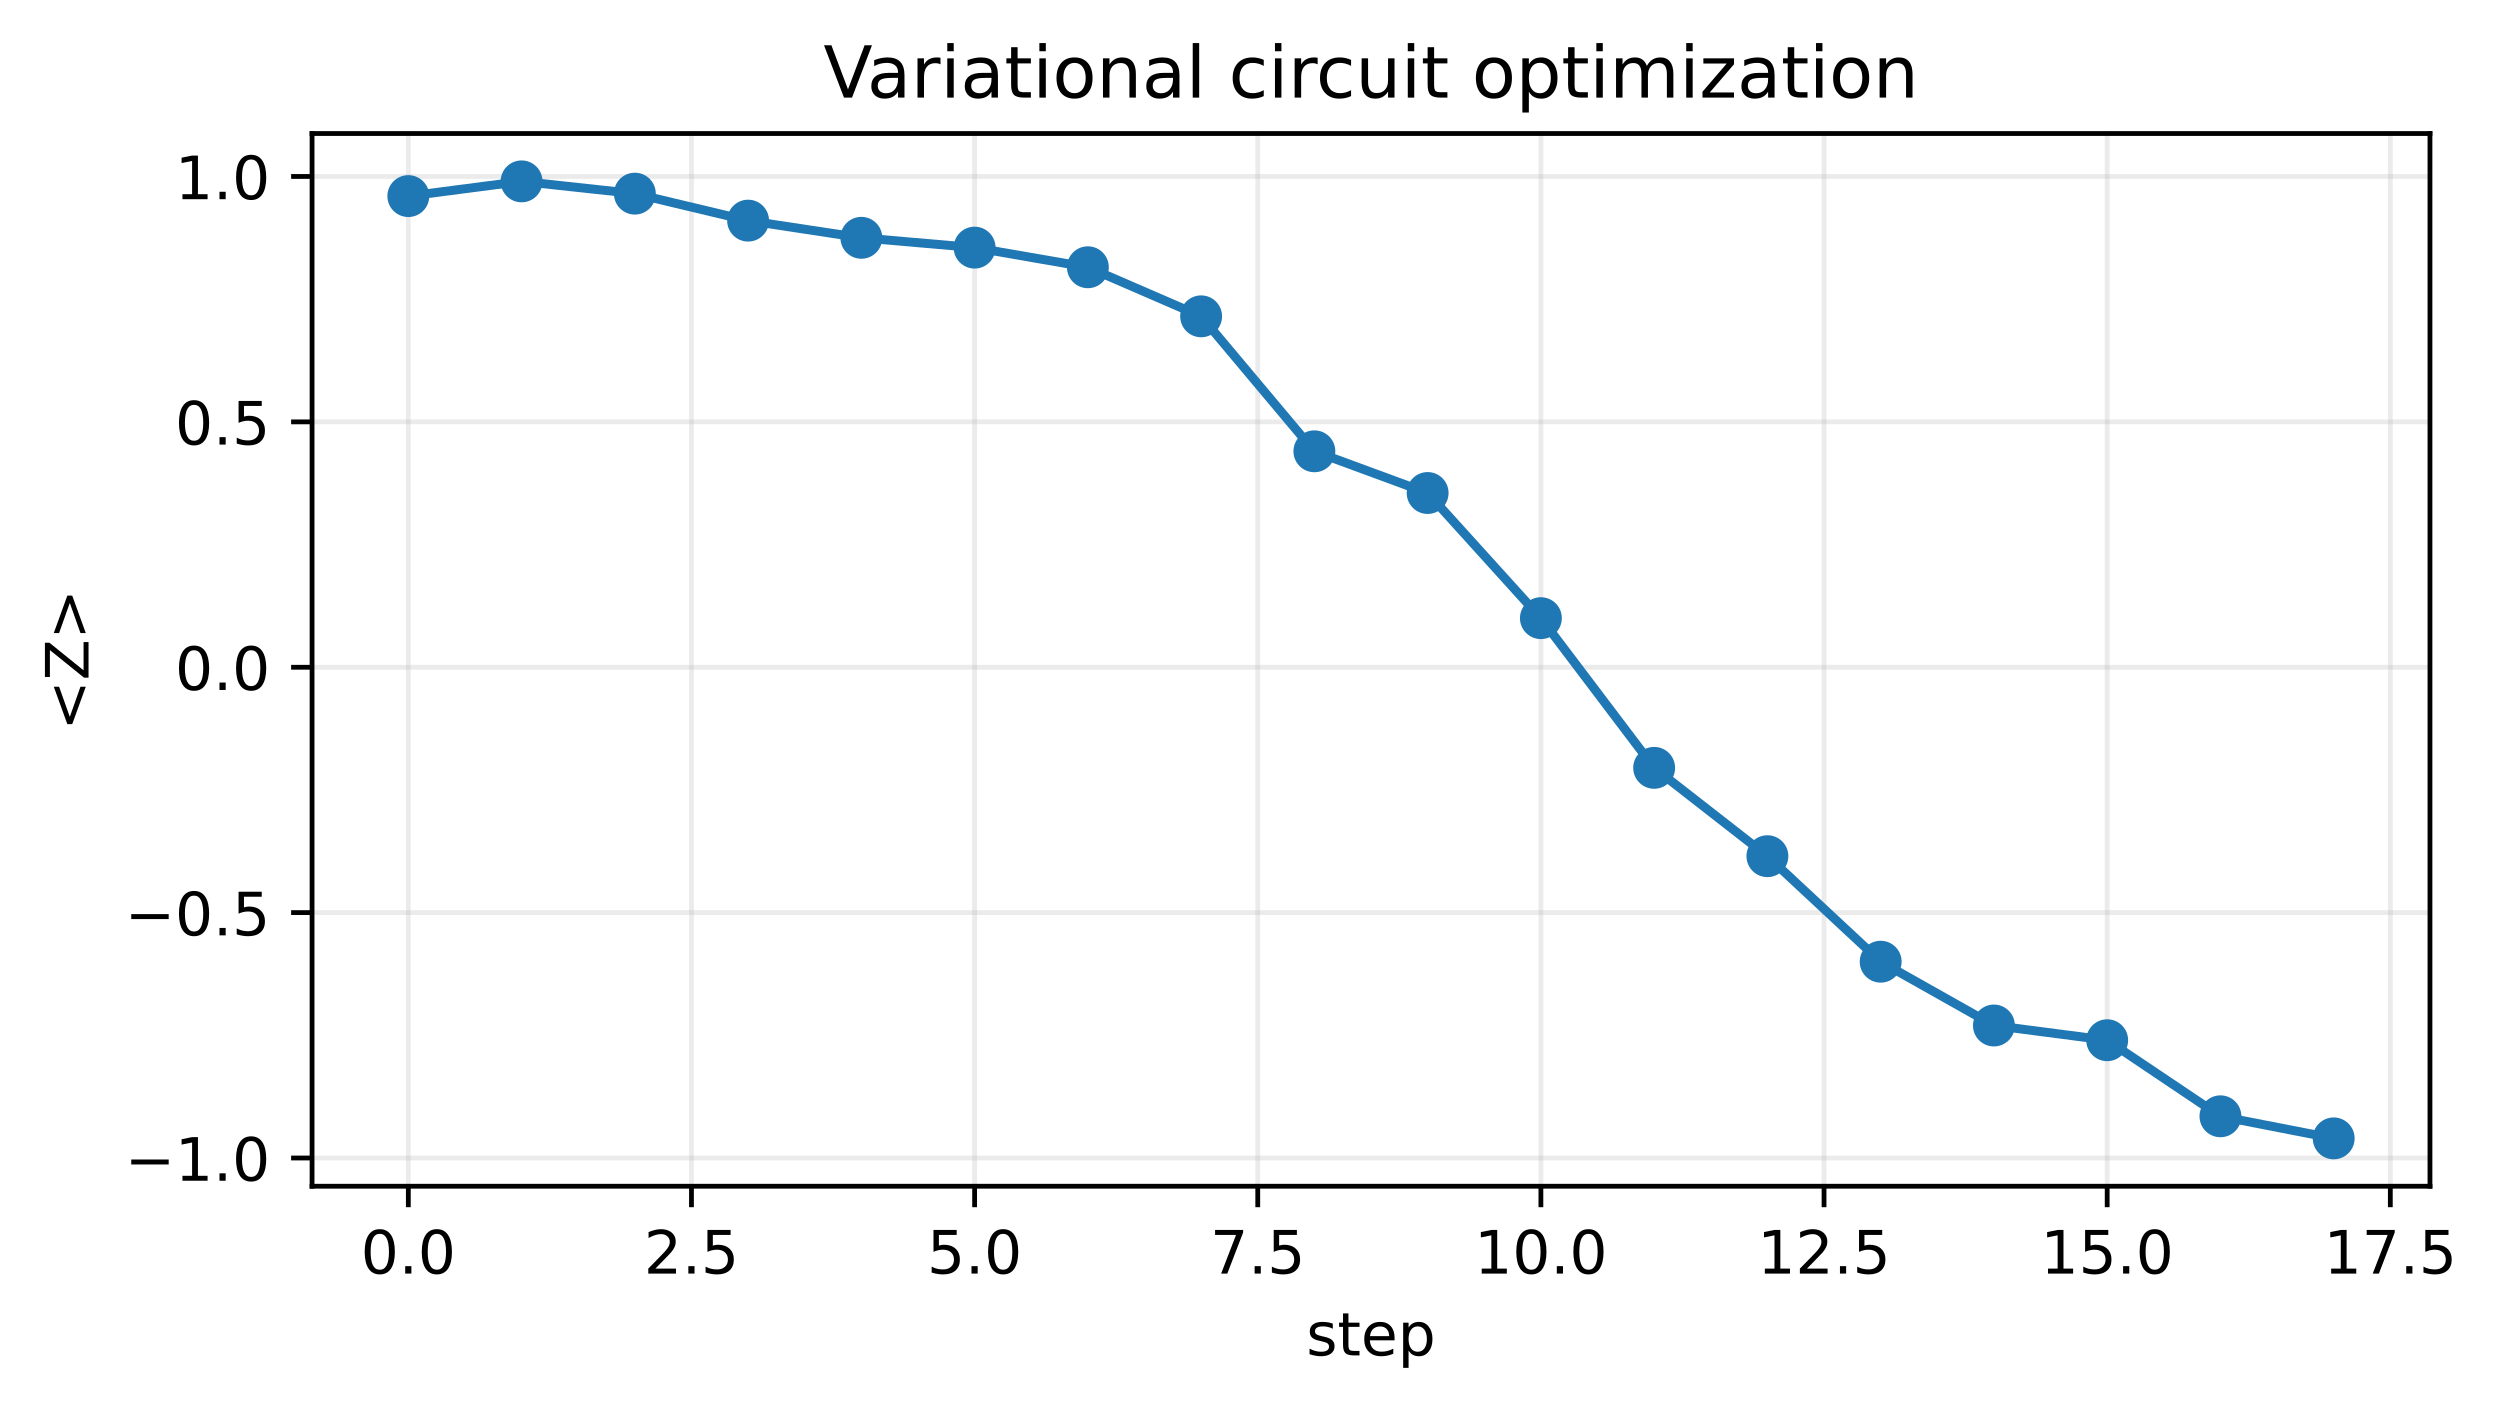
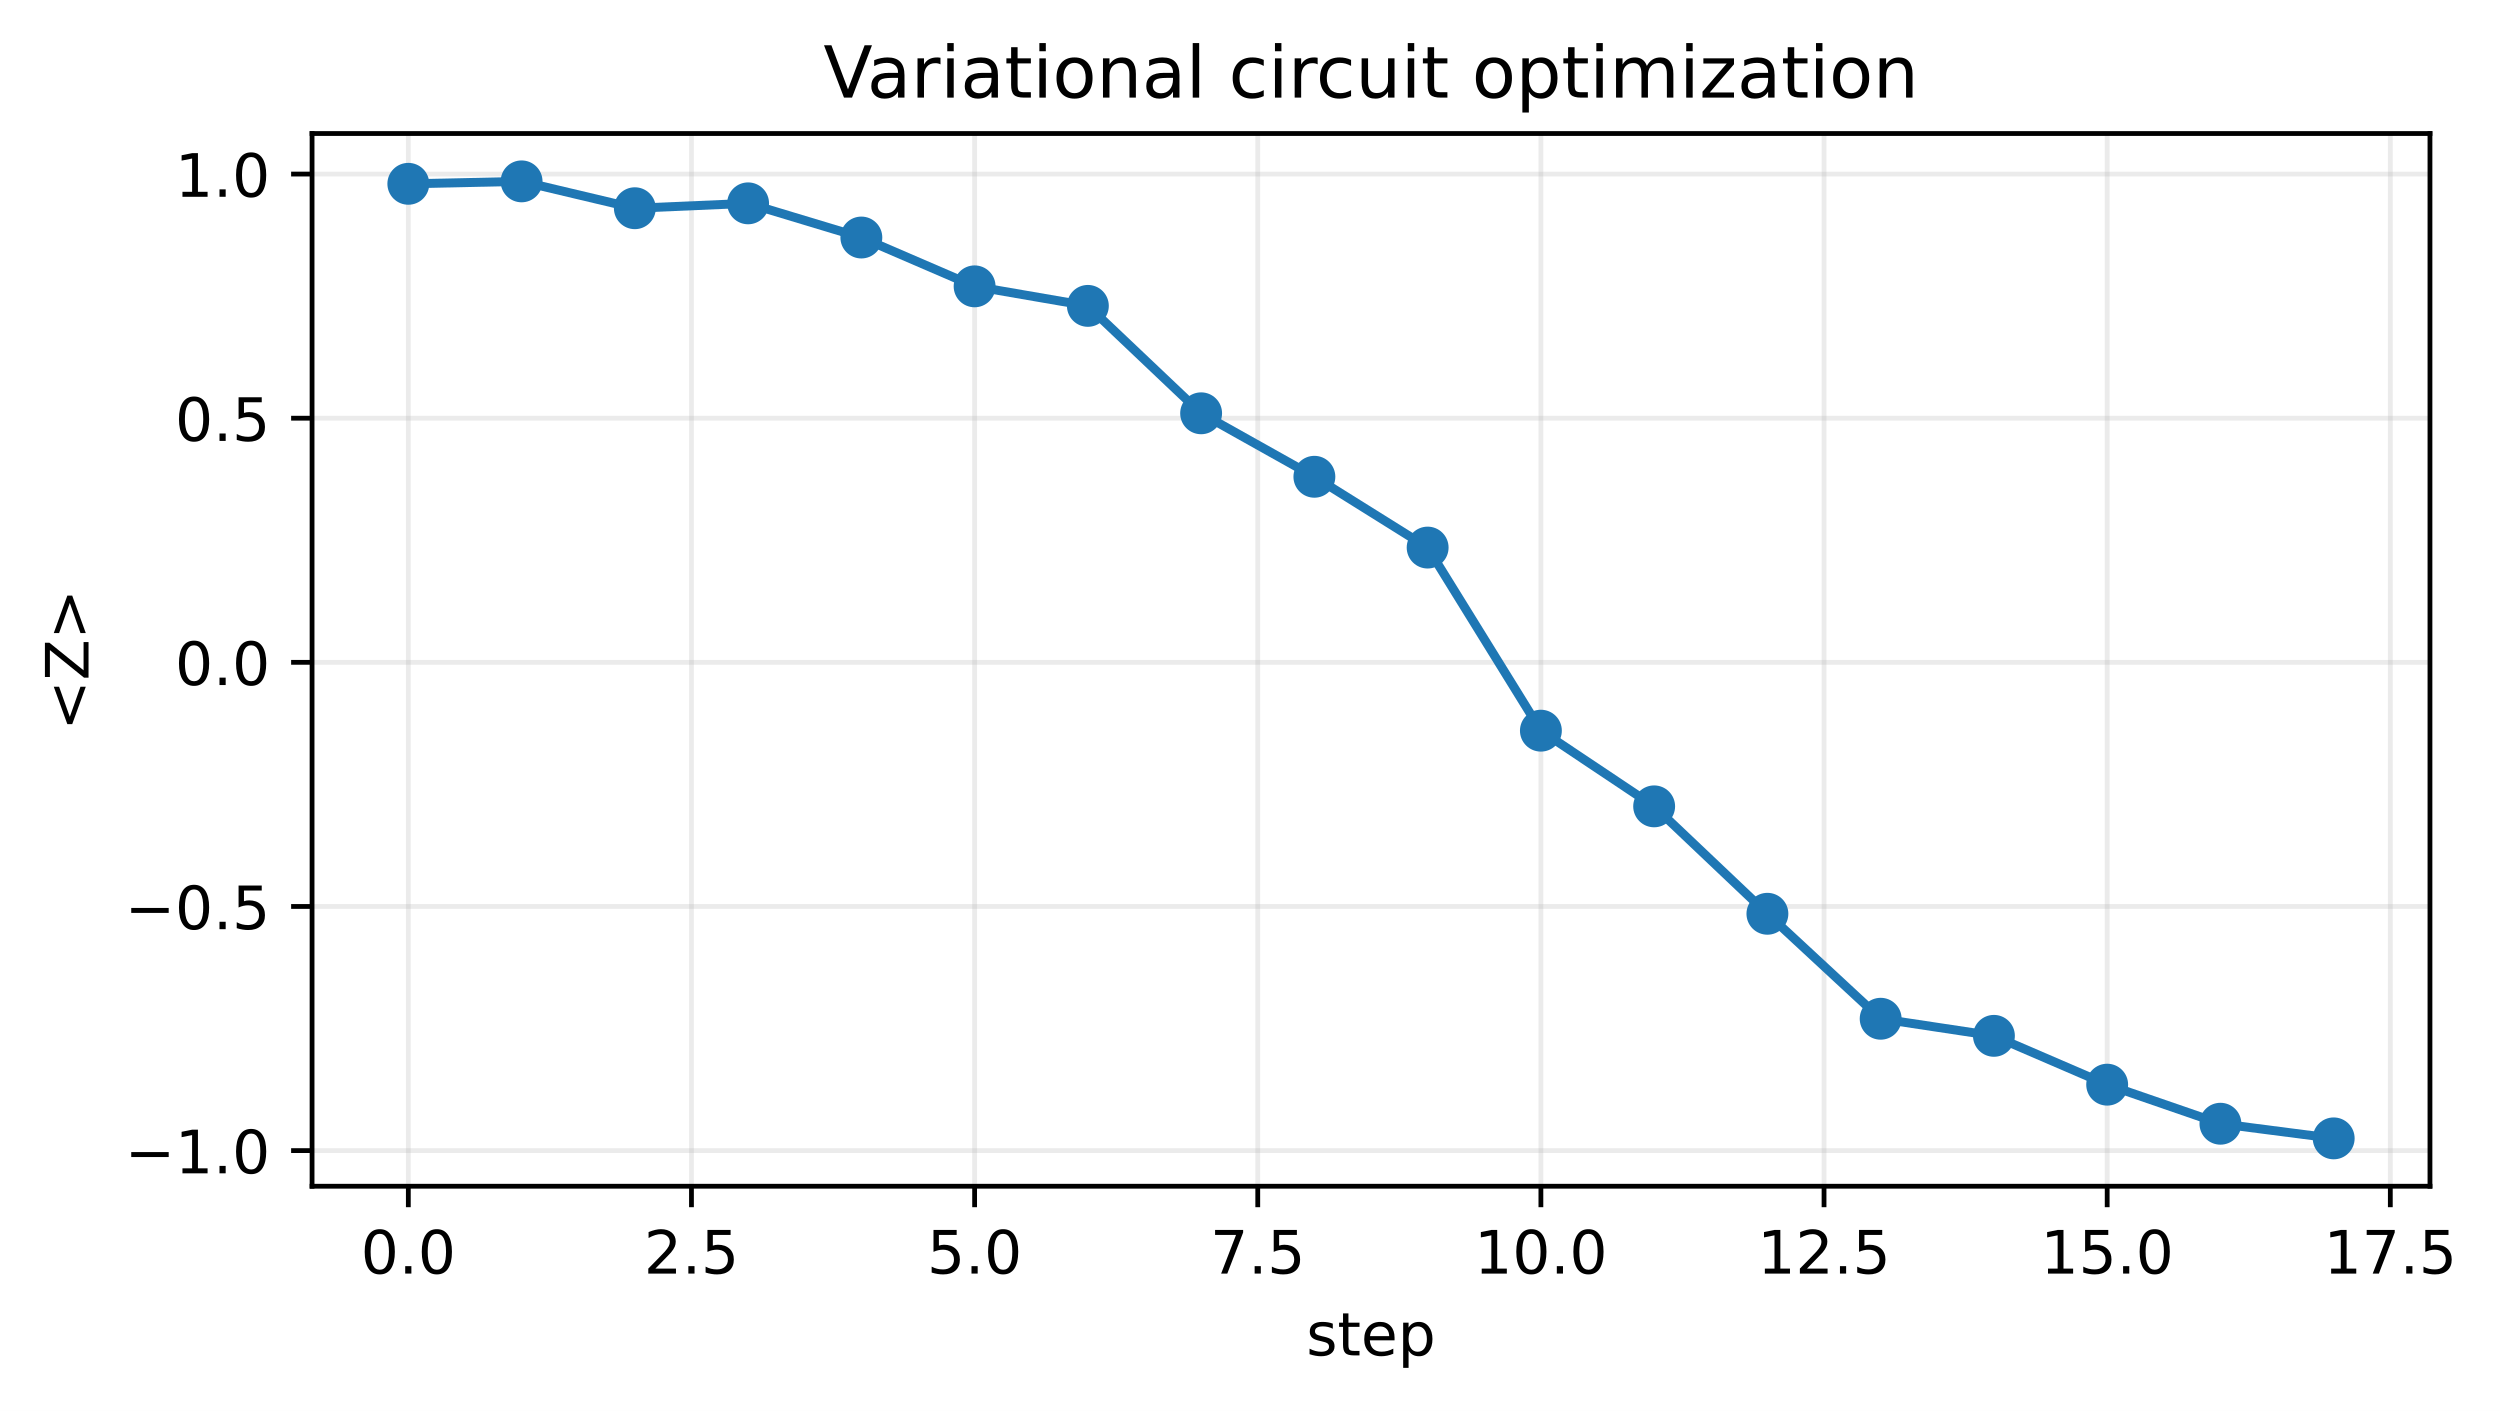
<svg xmlns="http://www.w3.org/2000/svg" xmlns:xlink="http://www.w3.org/1999/xlink" width="417.874pt" height="235.834pt" viewBox="0 0 417.874 235.834" version="1.1">
  <defs>
    <style type="text/css">*{stroke-linejoin: round; stroke-linecap: butt}</style>
  </defs>
  <g id="figure_1">
    <g id="patch_1">
      <path d="M 0 235.834  L 417.874 235.834  L 417.874 0  L 0 0  z " style="fill: #ffffff" />
    </g>
    <g id="axes_1">
      <g id="patch_2">
        <path d="M 52.161 198.278  L 406.167 198.278  L 406.167 22.318  L 52.161 22.318  z " style="fill: #ffffff" />
      </g>
      <g id="matplotlib.axis_1">
        <g id="xtick_1">
          <g id="line2d_1">
-             <path d="M 68.252 198.278  L 68.252 22.318  " clip-path="url(#p37f2048d14)" style="fill: none; stroke: #b0b0b0; stroke-opacity: 0.25; stroke-width: 0.8; stroke-linecap: square" />
+             <path d="M 68.252 198.278  L 68.252 22.318  " clip-path="url(#p3c0fa76904)" style="fill: none; stroke: #b0b0b0; stroke-opacity: 0.25; stroke-width: 0.8; stroke-linecap: square" />
          </g>
          <g id="line2d_2">
            <defs>
-               <path id="m88dc8d92f3" d="M 0 0  L 0 3.5  " style="stroke: #000000; stroke-width: 0.8" />
+               <path id="m7e0c8ff000" d="M 0 0  L 0 3.5  " style="stroke: #000000; stroke-width: 0.8" />
            </defs>
            <g>
-               <use xlink:href="#m88dc8d92f3" x="68.252" y="198.278" style="stroke: #000000; stroke-width: 0.8" />
+               <use xlink:href="#m7e0c8ff000" x="68.252" y="198.278" style="stroke: #000000; stroke-width: 0.8" />
            </g>
          </g>
          <g id="text_1">
            <g transform="translate(60.30057 212.8766) scale(0.1 -0.1)">
              <defs>
                <path id="DejaVuSans-30" d="M 2034 4250  Q 1547 4250 1301 3770  Q 1056 3291 1056 2328  Q 1056 1369 1301 889  Q 1547 409 2034 409  Q 2525 409 2770 889  Q 3016 1369 3016 2328  Q 3016 3291 2770 3770  Q 2525 4250 2034 4250  z M 2034 4750  Q 2819 4750 3233 4129  Q 3647 3509 3647 2328  Q 3647 1150 3233 529  Q 2819 -91 2034 -91  Q 1250 -91 836 529  Q 422 1150 422 2328  Q 422 3509 836 4129  Q 1250 4750 2034 4750  z " transform="scale(0.015625)" />
                <path id="DejaVuSans-2e" d="M 684 794  L 1344 794  L 1344 0  L 684 0  L 684 794  z " transform="scale(0.015625)" />
              </defs>
              <use xlink:href="#DejaVuSans-30" />
              <use xlink:href="#DejaVuSans-2e" transform="translate(63.62305 0)" />
              <use xlink:href="#DejaVuSans-30" transform="translate(95.41016 0)" />
            </g>
          </g>
        </g>
        <g id="xtick_2">
          <g id="line2d_3">
-             <path d="M 115.579 198.278  L 115.579 22.318  " clip-path="url(#p37f2048d14)" style="fill: none; stroke: #b0b0b0; stroke-opacity: 0.25; stroke-width: 0.8; stroke-linecap: square" />
+             <path d="M 115.579 198.278  L 115.579 22.318  " clip-path="url(#p3c0fa76904)" style="fill: none; stroke: #b0b0b0; stroke-opacity: 0.25; stroke-width: 0.8; stroke-linecap: square" />
          </g>
          <g id="line2d_4">
            <g>
-               <use xlink:href="#m88dc8d92f3" x="115.579" y="198.278" style="stroke: #000000; stroke-width: 0.8" />
+               <use xlink:href="#m7e0c8ff000" x="115.579" y="198.278" style="stroke: #000000; stroke-width: 0.8" />
            </g>
          </g>
          <g id="text_2">
            <g transform="translate(107.6276 212.8766) scale(0.1 -0.1)">
              <defs>
                <path id="DejaVuSans-32" d="M 1228 531  L 3431 531  L 3431 0  L 469 0  L 469 531  Q 828 903 1448 1529  Q 2069 2156 2228 2338  Q 2531 2678 2651 2914  Q 2772 3150 2772 3378  Q 2772 3750 2511 3984  Q 2250 4219 1831 4219  Q 1534 4219 1204 4116  Q 875 4013 500 3803  L 500 4441  Q 881 4594 1212 4672  Q 1544 4750 1819 4750  Q 2544 4750 2975 4387  Q 3406 4025 3406 3419  Q 3406 3131 3298 2873  Q 3191 2616 2906 2266  Q 2828 2175 2409 1742  Q 1991 1309 1228 531  z " transform="scale(0.015625)" />
                <path id="DejaVuSans-35" d="M 691 4666  L 3169 4666  L 3169 4134  L 1269 4134  L 1269 2991  Q 1406 3038 1543 3061  Q 1681 3084 1819 3084  Q 2600 3084 3056 2656  Q 3513 2228 3513 1497  Q 3513 744 3044 326  Q 2575 -91 1722 -91  Q 1428 -91 1123 -41  Q 819 9 494 109  L 494 744  Q 775 591 1075 516  Q 1375 441 1709 441  Q 2250 441 2565 725  Q 2881 1009 2881 1497  Q 2881 1984 2565 2268  Q 2250 2553 1709 2553  Q 1456 2553 1204 2497  Q 953 2441 691 2322  L 691 4666  z " transform="scale(0.015625)" />
              </defs>
              <use xlink:href="#DejaVuSans-32" />
              <use xlink:href="#DejaVuSans-2e" transform="translate(63.62305 0)" />
              <use xlink:href="#DejaVuSans-35" transform="translate(95.41016 0)" />
            </g>
          </g>
        </g>
        <g id="xtick_3">
          <g id="line2d_5">
-             <path d="M 162.906 198.278  L 162.906 22.318  " clip-path="url(#p37f2048d14)" style="fill: none; stroke: #b0b0b0; stroke-opacity: 0.25; stroke-width: 0.8; stroke-linecap: square" />
+             <path d="M 162.906 198.278  L 162.906 22.318  " clip-path="url(#p3c0fa76904)" style="fill: none; stroke: #b0b0b0; stroke-opacity: 0.25; stroke-width: 0.8; stroke-linecap: square" />
          </g>
          <g id="line2d_6">
            <g>
-               <use xlink:href="#m88dc8d92f3" x="162.906" y="198.278" style="stroke: #000000; stroke-width: 0.8" />
+               <use xlink:href="#m7e0c8ff000" x="162.906" y="198.278" style="stroke: #000000; stroke-width: 0.8" />
            </g>
          </g>
          <g id="text_3">
            <g transform="translate(154.9547 212.8766) scale(0.1 -0.1)">
              <use xlink:href="#DejaVuSans-35" />
              <use xlink:href="#DejaVuSans-2e" transform="translate(63.62305 0)" />
              <use xlink:href="#DejaVuSans-30" transform="translate(95.41016 0)" />
            </g>
          </g>
        </g>
        <g id="xtick_4">
          <g id="line2d_7">
-             <path d="M 210.233 198.278  L 210.233 22.318  " clip-path="url(#p37f2048d14)" style="fill: none; stroke: #b0b0b0; stroke-opacity: 0.25; stroke-width: 0.8; stroke-linecap: square" />
+             <path d="M 210.233 198.278  L 210.233 22.318  " clip-path="url(#p3c0fa76904)" style="fill: none; stroke: #b0b0b0; stroke-opacity: 0.25; stroke-width: 0.8; stroke-linecap: square" />
          </g>
          <g id="line2d_8">
            <g>
-               <use xlink:href="#m88dc8d92f3" x="210.233" y="198.278" style="stroke: #000000; stroke-width: 0.8" />
+               <use xlink:href="#m7e0c8ff000" x="210.233" y="198.278" style="stroke: #000000; stroke-width: 0.8" />
            </g>
          </g>
          <g id="text_4">
            <g transform="translate(202.2817 212.8766) scale(0.1 -0.1)">
              <defs>
                <path id="DejaVuSans-37" d="M 525 4666  L 3525 4666  L 3525 4397  L 1831 0  L 1172 0  L 2766 4134  L 525 4134  L 525 4666  z " transform="scale(0.015625)" />
              </defs>
              <use xlink:href="#DejaVuSans-37" />
              <use xlink:href="#DejaVuSans-2e" transform="translate(63.62305 0)" />
              <use xlink:href="#DejaVuSans-35" transform="translate(95.41016 0)" />
            </g>
          </g>
        </g>
        <g id="xtick_5">
          <g id="line2d_9">
-             <path d="M 257.56 198.278  L 257.56 22.318  " clip-path="url(#p37f2048d14)" style="fill: none; stroke: #b0b0b0; stroke-opacity: 0.25; stroke-width: 0.8; stroke-linecap: square" />
+             <path d="M 257.56 198.278  L 257.56 22.318  " clip-path="url(#p3c0fa76904)" style="fill: none; stroke: #b0b0b0; stroke-opacity: 0.25; stroke-width: 0.8; stroke-linecap: square" />
          </g>
          <g id="line2d_10">
            <g>
-               <use xlink:href="#m88dc8d92f3" x="257.56" y="198.278" style="stroke: #000000; stroke-width: 0.8" />
+               <use xlink:href="#m7e0c8ff000" x="257.56" y="198.278" style="stroke: #000000; stroke-width: 0.8" />
            </g>
          </g>
          <g id="text_5">
            <g transform="translate(246.4275 212.8766) scale(0.1 -0.1)">
              <defs>
                <path id="DejaVuSans-31" d="M 794 531  L 1825 531  L 1825 4091  L 703 3866  L 703 4441  L 1819 4666  L 2450 4666  L 2450 531  L 3481 531  L 3481 0  L 794 0  L 794 531  z " transform="scale(0.015625)" />
              </defs>
              <use xlink:href="#DejaVuSans-31" />
              <use xlink:href="#DejaVuSans-30" transform="translate(63.62305 0)" />
              <use xlink:href="#DejaVuSans-2e" transform="translate(127.2461 0)" />
              <use xlink:href="#DejaVuSans-30" transform="translate(159.0332 0)" />
            </g>
          </g>
        </g>
        <g id="xtick_6">
          <g id="line2d_11">
-             <path d="M 304.887 198.278  L 304.887 22.318  " clip-path="url(#p37f2048d14)" style="fill: none; stroke: #b0b0b0; stroke-opacity: 0.25; stroke-width: 0.8; stroke-linecap: square" />
+             <path d="M 304.887 198.278  L 304.887 22.318  " clip-path="url(#p3c0fa76904)" style="fill: none; stroke: #b0b0b0; stroke-opacity: 0.25; stroke-width: 0.8; stroke-linecap: square" />
          </g>
          <g id="line2d_12">
            <g>
-               <use xlink:href="#m88dc8d92f3" x="304.887" y="198.278" style="stroke: #000000; stroke-width: 0.8" />
+               <use xlink:href="#m7e0c8ff000" x="304.887" y="198.278" style="stroke: #000000; stroke-width: 0.8" />
            </g>
          </g>
          <g id="text_6">
            <g transform="translate(293.7546 212.8766) scale(0.1 -0.1)">
              <use xlink:href="#DejaVuSans-31" />
              <use xlink:href="#DejaVuSans-32" transform="translate(63.62305 0)" />
              <use xlink:href="#DejaVuSans-2e" transform="translate(127.2461 0)" />
              <use xlink:href="#DejaVuSans-35" transform="translate(159.0332 0)" />
            </g>
          </g>
        </g>
        <g id="xtick_7">
          <g id="line2d_13">
-             <path d="M 352.214 198.278  L 352.214 22.318  " clip-path="url(#p37f2048d14)" style="fill: none; stroke: #b0b0b0; stroke-opacity: 0.25; stroke-width: 0.8; stroke-linecap: square" />
+             <path d="M 352.214 198.278  L 352.214 22.318  " clip-path="url(#p3c0fa76904)" style="fill: none; stroke: #b0b0b0; stroke-opacity: 0.25; stroke-width: 0.8; stroke-linecap: square" />
          </g>
          <g id="line2d_14">
            <g>
-               <use xlink:href="#m88dc8d92f3" x="352.214" y="198.278" style="stroke: #000000; stroke-width: 0.8" />
+               <use xlink:href="#m7e0c8ff000" x="352.214" y="198.278" style="stroke: #000000; stroke-width: 0.8" />
            </g>
          </g>
          <g id="text_7">
            <g transform="translate(341.0816 212.8766) scale(0.1 -0.1)">
              <use xlink:href="#DejaVuSans-31" />
              <use xlink:href="#DejaVuSans-35" transform="translate(63.62305 0)" />
              <use xlink:href="#DejaVuSans-2e" transform="translate(127.2461 0)" />
              <use xlink:href="#DejaVuSans-30" transform="translate(159.0332 0)" />
            </g>
          </g>
        </g>
        <g id="xtick_8">
          <g id="line2d_15">
-             <path d="M 399.541 198.278  L 399.541 22.318  " clip-path="url(#p37f2048d14)" style="fill: none; stroke: #b0b0b0; stroke-opacity: 0.25; stroke-width: 0.8; stroke-linecap: square" />
+             <path d="M 399.541 198.278  L 399.541 22.318  " clip-path="url(#p3c0fa76904)" style="fill: none; stroke: #b0b0b0; stroke-opacity: 0.25; stroke-width: 0.8; stroke-linecap: square" />
          </g>
          <g id="line2d_16">
            <g>
-               <use xlink:href="#m88dc8d92f3" x="399.541" y="198.278" style="stroke: #000000; stroke-width: 0.8" />
+               <use xlink:href="#m7e0c8ff000" x="399.541" y="198.278" style="stroke: #000000; stroke-width: 0.8" />
            </g>
          </g>
          <g id="text_8">
            <g transform="translate(388.4086 212.8766) scale(0.1 -0.1)">
              <use xlink:href="#DejaVuSans-31" />
              <use xlink:href="#DejaVuSans-37" transform="translate(63.62305 0)" />
              <use xlink:href="#DejaVuSans-2e" transform="translate(127.2461 0)" />
              <use xlink:href="#DejaVuSans-35" transform="translate(159.0332 0)" />
            </g>
          </g>
        </g>
        <g id="text_9">
          <g transform="translate(218.3485 226.5547) scale(0.1 -0.1)">
            <defs>
              <path id="DejaVuSans-73" d="M 2834 3397  L 2834 2853  Q 2591 2978 2328 3040  Q 2066 3103 1784 3103  Q 1356 3103 1142 2972  Q 928 2841 928 2578  Q 928 2378 1081 2264  Q 1234 2150 1697 2047  L 1894 2003  Q 2506 1872 2764 1633  Q 3022 1394 3022 966  Q 3022 478 2636 193  Q 2250 -91 1575 -91  Q 1294 -91 989 -36  Q 684 19 347 128  L 347 722  Q 666 556 975 473  Q 1284 391 1588 391  Q 1994 391 2212 530  Q 2431 669 2431 922  Q 2431 1156 2273 1281  Q 2116 1406 1581 1522  L 1381 1569  Q 847 1681 609 1914  Q 372 2147 372 2553  Q 372 3047 722 3315  Q 1072 3584 1716 3584  Q 2034 3584 2315 3537  Q 2597 3491 2834 3397  z " transform="scale(0.015625)" />
              <path id="DejaVuSans-74" d="M 1172 4494  L 1172 3500  L 2356 3500  L 2356 3053  L 1172 3053  L 1172 1153  Q 1172 725 1289 603  Q 1406 481 1766 481  L 2356 481  L 2356 0  L 1766 0  Q 1100 0 847 248  Q 594 497 594 1153  L 594 3053  L 172 3053  L 172 3500  L 594 3500  L 594 4494  L 1172 4494  z " transform="scale(0.015625)" />
              <path id="DejaVuSans-65" d="M 3597 1894  L 3597 1613  L 953 1613  Q 991 1019 1311 708  Q 1631 397 2203 397  Q 2534 397 2845 478  Q 3156 559 3463 722  L 3463 178  Q 3153 47 2828 -22  Q 2503 -91 2169 -91  Q 1331 -91 842 396  Q 353 884 353 1716  Q 353 2575 817 3079  Q 1281 3584 2069 3584  Q 2775 3584 3186 3129  Q 3597 2675 3597 1894  z M 3022 2063  Q 3016 2534 2758 2815  Q 2500 3097 2075 3097  Q 1594 3097 1305 2825  Q 1016 2553 972 2059  L 3022 2063  z " transform="scale(0.015625)" />
              <path id="DejaVuSans-70" d="M 1159 525  L 1159 -1331  L 581 -1331  L 581 3500  L 1159 3500  L 1159 2969  Q 1341 3281 1617 3432  Q 1894 3584 2278 3584  Q 2916 3584 3314 3078  Q 3713 2572 3713 1747  Q 3713 922 3314 415  Q 2916 -91 2278 -91  Q 1894 -91 1617 61  Q 1341 213 1159 525  z M 3116 1747  Q 3116 2381 2855 2742  Q 2594 3103 2138 3103  Q 1681 3103 1420 2742  Q 1159 2381 1159 1747  Q 1159 1113 1420 752  Q 1681 391 2138 391  Q 2594 391 2855 752  Q 3116 1113 3116 1747  z " transform="scale(0.015625)" />
            </defs>
            <use xlink:href="#DejaVuSans-73" />
            <use xlink:href="#DejaVuSans-74" transform="translate(52.09961 0)" />
            <use xlink:href="#DejaVuSans-65" transform="translate(91.30859 0)" />
            <use xlink:href="#DejaVuSans-70" transform="translate(152.832 0)" />
          </g>
        </g>
      </g>
      <g id="matplotlib.axis_2">
        <g id="ytick_1">
          <g id="line2d_17">
-             <path d="M 52.161 193.561  L 406.167 193.561  " clip-path="url(#p37f2048d14)" style="fill: none; stroke: #b0b0b0; stroke-opacity: 0.25; stroke-width: 0.8; stroke-linecap: square" />
+             <path d="M 52.161 192.32  L 406.167 192.32  " clip-path="url(#p3c0fa76904)" style="fill: none; stroke: #b0b0b0; stroke-opacity: 0.25; stroke-width: 0.8; stroke-linecap: square" />
          </g>
          <g id="line2d_18">
            <defs>
-               <path id="m960043877c" d="M 0 0  L -3.5 0  " style="stroke: #000000; stroke-width: 0.8" />
+               <path id="md7e8fa2514" d="M 0 0  L -3.5 0  " style="stroke: #000000; stroke-width: 0.8" />
            </defs>
            <g>
-               <use xlink:href="#m960043877c" x="52.161" y="193.561" style="stroke: #000000; stroke-width: 0.8" />
+               <use xlink:href="#md7e8fa2514" x="52.161" y="192.32" style="stroke: #000000; stroke-width: 0.8" />
            </g>
          </g>
          <g id="text_10">
-             <g transform="translate(20.87813 197.3605) scale(0.1 -0.1)">
+             <g transform="translate(20.87813 196.1195) scale(0.1 -0.1)">
              <defs>
                <path id="DejaVuSans-2212" d="M 678 2272  L 4684 2272  L 4684 1741  L 678 1741  L 678 2272  z " transform="scale(0.015625)" />
              </defs>
              <use xlink:href="#DejaVuSans-2212" />
              <use xlink:href="#DejaVuSans-31" transform="translate(83.78906 0)" />
              <use xlink:href="#DejaVuSans-2e" transform="translate(147.4121 0)" />
              <use xlink:href="#DejaVuSans-30" transform="translate(179.1992 0)" />
            </g>
          </g>
        </g>
        <g id="ytick_2">
          <g id="line2d_19">
-             <path d="M 52.161 152.545  L 406.167 152.545  " clip-path="url(#p37f2048d14)" style="fill: none; stroke: #b0b0b0; stroke-opacity: 0.25; stroke-width: 0.8; stroke-linecap: square" />
+             <path d="M 52.161 151.513  L 406.167 151.513  " clip-path="url(#p3c0fa76904)" style="fill: none; stroke: #b0b0b0; stroke-opacity: 0.25; stroke-width: 0.8; stroke-linecap: square" />
          </g>
          <g id="line2d_20">
            <g>
-               <use xlink:href="#m960043877c" x="52.161" y="152.545" style="stroke: #000000; stroke-width: 0.8" />
+               <use xlink:href="#md7e8fa2514" x="52.161" y="151.513" style="stroke: #000000; stroke-width: 0.8" />
            </g>
          </g>
          <g id="text_11">
-             <g transform="translate(20.87813 156.3442) scale(0.1 -0.1)">
+             <g transform="translate(20.87813 155.3125) scale(0.1 -0.1)">
              <use xlink:href="#DejaVuSans-2212" />
              <use xlink:href="#DejaVuSans-30" transform="translate(83.78906 0)" />
              <use xlink:href="#DejaVuSans-2e" transform="translate(147.4121 0)" />
              <use xlink:href="#DejaVuSans-35" transform="translate(179.1992 0)" />
            </g>
          </g>
        </g>
        <g id="ytick_3">
          <g id="line2d_21">
-             <path d="M 52.161 111.529  L 406.167 111.529  " clip-path="url(#p37f2048d14)" style="fill: none; stroke: #b0b0b0; stroke-opacity: 0.25; stroke-width: 0.8; stroke-linecap: square" />
+             <path d="M 52.161 110.706  L 406.167 110.706  " clip-path="url(#p3c0fa76904)" style="fill: none; stroke: #b0b0b0; stroke-opacity: 0.25; stroke-width: 0.8; stroke-linecap: square" />
          </g>
          <g id="line2d_22">
            <g>
-               <use xlink:href="#m960043877c" x="52.161" y="111.529" style="stroke: #000000; stroke-width: 0.8" />
+               <use xlink:href="#md7e8fa2514" x="52.161" y="110.706" style="stroke: #000000; stroke-width: 0.8" />
            </g>
          </g>
          <g id="text_12">
-             <g transform="translate(29.25781 115.3278) scale(0.1 -0.1)">
+             <g transform="translate(29.25781 114.5054) scale(0.1 -0.1)">
              <use xlink:href="#DejaVuSans-30" />
              <use xlink:href="#DejaVuSans-2e" transform="translate(63.62305 0)" />
              <use xlink:href="#DejaVuSans-30" transform="translate(95.41016 0)" />
            </g>
          </g>
        </g>
        <g id="ytick_4">
          <g id="line2d_23">
-             <path d="M 52.161 70.512  L 406.167 70.512  " clip-path="url(#p37f2048d14)" style="fill: none; stroke: #b0b0b0; stroke-opacity: 0.25; stroke-width: 0.8; stroke-linecap: square" />
+             <path d="M 52.161 69.899  L 406.167 69.899  " clip-path="url(#p3c0fa76904)" style="fill: none; stroke: #b0b0b0; stroke-opacity: 0.25; stroke-width: 0.8; stroke-linecap: square" />
          </g>
          <g id="line2d_24">
            <g>
-               <use xlink:href="#m960043877c" x="52.161" y="70.512" style="stroke: #000000; stroke-width: 0.8" />
+               <use xlink:href="#md7e8fa2514" x="52.161" y="69.899" style="stroke: #000000; stroke-width: 0.8" />
            </g>
          </g>
          <g id="text_13">
-             <g transform="translate(29.25781 74.31152) scale(0.1 -0.1)">
+             <g transform="translate(29.25781 73.69836) scale(0.1 -0.1)">
              <use xlink:href="#DejaVuSans-30" />
              <use xlink:href="#DejaVuSans-2e" transform="translate(63.62305 0)" />
              <use xlink:href="#DejaVuSans-35" transform="translate(95.41016 0)" />
            </g>
          </g>
        </g>
        <g id="ytick_5">
          <g id="line2d_25">
-             <path d="M 52.161 29.496  L 406.167 29.496  " clip-path="url(#p37f2048d14)" style="fill: none; stroke: #b0b0b0; stroke-opacity: 0.25; stroke-width: 0.8; stroke-linecap: square" />
+             <path d="M 52.161 29.092  L 406.167 29.092  " clip-path="url(#p3c0fa76904)" style="fill: none; stroke: #b0b0b0; stroke-opacity: 0.25; stroke-width: 0.8; stroke-linecap: square" />
          </g>
          <g id="line2d_26">
            <g>
-               <use xlink:href="#m960043877c" x="52.161" y="29.496" style="stroke: #000000; stroke-width: 0.8" />
+               <use xlink:href="#md7e8fa2514" x="52.161" y="29.092" style="stroke: #000000; stroke-width: 0.8" />
            </g>
          </g>
          <g id="text_14">
-             <g transform="translate(29.25781 33.2952) scale(0.1 -0.1)">
+             <g transform="translate(29.25781 32.89131) scale(0.1 -0.1)">
              <use xlink:href="#DejaVuSans-31" />
              <use xlink:href="#DejaVuSans-2e" transform="translate(63.62305 0)" />
              <use xlink:href="#DejaVuSans-30" transform="translate(95.41016 0)" />
            </g>
          </g>
        </g>
        <g id="text_15">
          <g transform="translate(14.79844 122.1028) rotate(-90) scale(0.1 -0.1)">
            <defs>
              <path id="DejaVuSans-3c" d="M 4684 3150  L 1459 2003  L 4684 863  L 4684 294  L 678 1747  L 678 2266  L 4684 3719  L 4684 3150  z " transform="scale(0.015625)" />
              <path id="DejaVuSans-5a" d="M 359 4666  L 4025 4666  L 4025 4184  L 1075 531  L 4097 531  L 4097 0  L 288 0  L 288 481  L 3238 4134  L 359 4134  L 359 4666  z " transform="scale(0.015625)" />
              <path id="DejaVuSans-3e" d="M 678 3150  L 678 3719  L 4684 2266  L 4684 1747  L 678 294  L 678 863  L 3897 2003  L 678 3150  z " transform="scale(0.015625)" />
            </defs>
            <use xlink:href="#DejaVuSans-3c" />
            <use xlink:href="#DejaVuSans-5a" transform="translate(83.78906 0)" />
            <use xlink:href="#DejaVuSans-3e" transform="translate(152.2949 0)" />
          </g>
        </g>
      </g>
      <g id="line2d_27">
-         <path d="M 68.252 32.777  L 87.183 30.316  L 106.114 32.367  L 125.045 36.879  L 143.975 39.75  L 162.906 41.391  L 181.837 44.672  L 200.768 52.875  L 219.699 75.434  L 238.63 82.407  L 257.56 103.325  L 276.491 128.345  L 295.422 143.111  L 314.353 160.748  L 333.284 171.412  L 352.214 173.873  L 371.145 186.588  L 390.076 190.28  " clip-path="url(#p37f2048d14)" style="fill: none; stroke: #1f77b4; stroke-width: 1.5; stroke-linecap: square" />
+         <path d="M 68.252 30.724  L 87.183 30.316  L 106.114 34.805  L 125.045 33.989  L 143.975 39.702  L 162.906 47.863  L 181.837 51.128  L 200.768 69.083  L 219.699 79.693  L 238.63 91.527  L 257.56 122.132  L 276.491 134.782  L 295.422 152.737  L 314.353 170.284  L 333.284 173.141  L 352.214 181.302  L 371.145 187.832  L 390.076 190.28  " clip-path="url(#p3c0fa76904)" style="fill: none; stroke: #1f77b4; stroke-width: 1.5; stroke-linecap: square" />
        <defs>
-           <path id="m7e770d672c" d="M 0 3  C 0.796 3 1.559 2.684 2.121 2.121  C 2.684 1.559 3 0.796 3 0  C 3 -0.796 2.684 -1.559 2.121 -2.121  C 1.559 -2.684 0.796 -3 0 -3  C -0.796 -3 -1.559 -2.684 -2.121 -2.121  C -2.684 -1.559 -3 -0.796 -3 0  C -3 0.796 -2.684 1.559 -2.121 2.121  C -1.559 2.684 -0.796 3 0 3  z " style="stroke: #1f77b4" />
+           <path id="m73129bf060" d="M 0 3  C 0.796 3 1.559 2.684 2.121 2.121  C 2.684 1.559 3 0.796 3 0  C 3 -0.796 2.684 -1.559 2.121 -2.121  C 1.559 -2.684 0.796 -3 0 -3  C -0.796 -3 -1.559 -2.684 -2.121 -2.121  C -2.684 -1.559 -3 -0.796 -3 0  C -3 0.796 -2.684 1.559 -2.121 2.121  C -1.559 2.684 -0.796 3 0 3  z " style="stroke: #1f77b4" />
        </defs>
-         <g clip-path="url(#p37f2048d14)">
-           <use xlink:href="#m7e770d672c" x="68.252" y="32.777" style="fill: #1f77b4; stroke: #1f77b4" />
-           <use xlink:href="#m7e770d672c" x="87.183" y="30.316" style="fill: #1f77b4; stroke: #1f77b4" />
-           <use xlink:href="#m7e770d672c" x="106.114" y="32.367" style="fill: #1f77b4; stroke: #1f77b4" />
-           <use xlink:href="#m7e770d672c" x="125.045" y="36.879" style="fill: #1f77b4; stroke: #1f77b4" />
-           <use xlink:href="#m7e770d672c" x="143.975" y="39.75" style="fill: #1f77b4; stroke: #1f77b4" />
-           <use xlink:href="#m7e770d672c" x="162.906" y="41.391" style="fill: #1f77b4; stroke: #1f77b4" />
-           <use xlink:href="#m7e770d672c" x="181.837" y="44.672" style="fill: #1f77b4; stroke: #1f77b4" />
-           <use xlink:href="#m7e770d672c" x="200.768" y="52.875" style="fill: #1f77b4; stroke: #1f77b4" />
-           <use xlink:href="#m7e770d672c" x="219.699" y="75.434" style="fill: #1f77b4; stroke: #1f77b4" />
-           <use xlink:href="#m7e770d672c" x="238.63" y="82.407" style="fill: #1f77b4; stroke: #1f77b4" />
-           <use xlink:href="#m7e770d672c" x="257.56" y="103.325" style="fill: #1f77b4; stroke: #1f77b4" />
-           <use xlink:href="#m7e770d672c" x="276.491" y="128.345" style="fill: #1f77b4; stroke: #1f77b4" />
-           <use xlink:href="#m7e770d672c" x="295.422" y="143.111" style="fill: #1f77b4; stroke: #1f77b4" />
-           <use xlink:href="#m7e770d672c" x="314.353" y="160.748" style="fill: #1f77b4; stroke: #1f77b4" />
-           <use xlink:href="#m7e770d672c" x="333.284" y="171.412" style="fill: #1f77b4; stroke: #1f77b4" />
-           <use xlink:href="#m7e770d672c" x="352.214" y="173.873" style="fill: #1f77b4; stroke: #1f77b4" />
-           <use xlink:href="#m7e770d672c" x="371.145" y="186.588" style="fill: #1f77b4; stroke: #1f77b4" />
-           <use xlink:href="#m7e770d672c" x="390.076" y="190.28" style="fill: #1f77b4; stroke: #1f77b4" />
+         <g clip-path="url(#p3c0fa76904)">
+           <use xlink:href="#m73129bf060" x="68.252" y="30.724" style="fill: #1f77b4; stroke: #1f77b4" />
+           <use xlink:href="#m73129bf060" x="87.183" y="30.316" style="fill: #1f77b4; stroke: #1f77b4" />
+           <use xlink:href="#m73129bf060" x="106.114" y="34.805" style="fill: #1f77b4; stroke: #1f77b4" />
+           <use xlink:href="#m73129bf060" x="125.045" y="33.989" style="fill: #1f77b4; stroke: #1f77b4" />
+           <use xlink:href="#m73129bf060" x="143.975" y="39.702" style="fill: #1f77b4; stroke: #1f77b4" />
+           <use xlink:href="#m73129bf060" x="162.906" y="47.863" style="fill: #1f77b4; stroke: #1f77b4" />
+           <use xlink:href="#m73129bf060" x="181.837" y="51.128" style="fill: #1f77b4; stroke: #1f77b4" />
+           <use xlink:href="#m73129bf060" x="200.768" y="69.083" style="fill: #1f77b4; stroke: #1f77b4" />
+           <use xlink:href="#m73129bf060" x="219.699" y="79.693" style="fill: #1f77b4; stroke: #1f77b4" />
+           <use xlink:href="#m73129bf060" x="238.63" y="91.527" style="fill: #1f77b4; stroke: #1f77b4" />
+           <use xlink:href="#m73129bf060" x="257.56" y="122.132" style="fill: #1f77b4; stroke: #1f77b4" />
+           <use xlink:href="#m73129bf060" x="276.491" y="134.782" style="fill: #1f77b4; stroke: #1f77b4" />
+           <use xlink:href="#m73129bf060" x="295.422" y="152.737" style="fill: #1f77b4; stroke: #1f77b4" />
+           <use xlink:href="#m73129bf060" x="314.353" y="170.284" style="fill: #1f77b4; stroke: #1f77b4" />
+           <use xlink:href="#m73129bf060" x="333.284" y="173.141" style="fill: #1f77b4; stroke: #1f77b4" />
+           <use xlink:href="#m73129bf060" x="352.214" y="181.302" style="fill: #1f77b4; stroke: #1f77b4" />
+           <use xlink:href="#m73129bf060" x="371.145" y="187.832" style="fill: #1f77b4; stroke: #1f77b4" />
+           <use xlink:href="#m73129bf060" x="390.076" y="190.28" style="fill: #1f77b4; stroke: #1f77b4" />
        </g>
      </g>
      <g id="patch_3">
        <path d="M 52.161 198.278  L 52.161 22.318  " style="fill: none; stroke: #000000; stroke-width: 0.8; stroke-linejoin: miter; stroke-linecap: square" />
      </g>
      <g id="patch_4">
        <path d="M 406.167 198.278  L 406.167 22.318  " style="fill: none; stroke: #000000; stroke-width: 0.8; stroke-linejoin: miter; stroke-linecap: square" />
      </g>
      <g id="patch_5">
        <path d="M 52.161 198.278  L 406.167 198.278  " style="fill: none; stroke: #000000; stroke-width: 0.8; stroke-linejoin: miter; stroke-linecap: square" />
      </g>
      <g id="patch_6">
        <path d="M 52.161 22.318  L 406.167 22.318  " style="fill: none; stroke: #000000; stroke-width: 0.8; stroke-linejoin: miter; stroke-linecap: square" />
      </g>
      <g id="text_16">
        <g transform="translate(137.6397 16.31812) scale(0.12 -0.12)">
          <defs>
            <path id="DejaVuSans-56" d="M 1831 0  L 50 4666  L 709 4666  L 2188 738  L 3669 4666  L 4325 4666  L 2547 0  L 1831 0  z " transform="scale(0.015625)" />
            <path id="DejaVuSans-61" d="M 2194 1759  Q 1497 1759 1228 1600  Q 959 1441 959 1056  Q 959 750 1161 570  Q 1363 391 1709 391  Q 2188 391 2477 730  Q 2766 1069 2766 1631  L 2766 1759  L 2194 1759  z M 3341 1997  L 3341 0  L 2766 0  L 2766 531  Q 2569 213 2275 61  Q 1981 -91 1556 -91  Q 1019 -91 701 211  Q 384 513 384 1019  Q 384 1609 779 1909  Q 1175 2209 1959 2209  L 2766 2209  L 2766 2266  Q 2766 2663 2505 2880  Q 2244 3097 1772 3097  Q 1472 3097 1187 3025  Q 903 2953 641 2809  L 641 3341  Q 956 3463 1253 3523  Q 1550 3584 1831 3584  Q 2591 3584 2966 3190  Q 3341 2797 3341 1997  z " transform="scale(0.015625)" />
            <path id="DejaVuSans-72" d="M 2631 2963  Q 2534 3019 2420 3045  Q 2306 3072 2169 3072  Q 1681 3072 1420 2755  Q 1159 2438 1159 1844  L 1159 0  L 581 0  L 581 3500  L 1159 3500  L 1159 2956  Q 1341 3275 1631 3429  Q 1922 3584 2338 3584  Q 2397 3584 2469 3576  Q 2541 3569 2628 3553  L 2631 2963  z " transform="scale(0.015625)" />
            <path id="DejaVuSans-69" d="M 603 3500  L 1178 3500  L 1178 0  L 603 0  L 603 3500  z M 603 4863  L 1178 4863  L 1178 4134  L 603 4134  L 603 4863  z " transform="scale(0.015625)" />
            <path id="DejaVuSans-6f" d="M 1959 3097  Q 1497 3097 1228 2736  Q 959 2375 959 1747  Q 959 1119 1226 758  Q 1494 397 1959 397  Q 2419 397 2687 759  Q 2956 1122 2956 1747  Q 2956 2369 2687 2733  Q 2419 3097 1959 3097  z M 1959 3584  Q 2709 3584 3137 3096  Q 3566 2609 3566 1747  Q 3566 888 3137 398  Q 2709 -91 1959 -91  Q 1206 -91 779 398  Q 353 888 353 1747  Q 353 2609 779 3096  Q 1206 3584 1959 3584  z " transform="scale(0.015625)" />
            <path id="DejaVuSans-6e" d="M 3513 2113  L 3513 0  L 2938 0  L 2938 2094  Q 2938 2591 2744 2837  Q 2550 3084 2163 3084  Q 1697 3084 1428 2787  Q 1159 2491 1159 1978  L 1159 0  L 581 0  L 581 3500  L 1159 3500  L 1159 2956  Q 1366 3272 1645 3428  Q 1925 3584 2291 3584  Q 2894 3584 3203 3211  Q 3513 2838 3513 2113  z " transform="scale(0.015625)" />
            <path id="DejaVuSans-6c" d="M 603 4863  L 1178 4863  L 1178 0  L 603 0  L 603 4863  z " transform="scale(0.015625)" />
            <path id="DejaVuSans-20" transform="scale(0.015625)" />
            <path id="DejaVuSans-63" d="M 3122 3366  L 3122 2828  Q 2878 2963 2633 3030  Q 2388 3097 2138 3097  Q 1578 3097 1268 2742  Q 959 2388 959 1747  Q 959 1106 1268 751  Q 1578 397 2138 397  Q 2388 397 2633 464  Q 2878 531 3122 666  L 3122 134  Q 2881 22 2623 -34  Q 2366 -91 2075 -91  Q 1284 -91 818 406  Q 353 903 353 1747  Q 353 2603 823 3093  Q 1294 3584 2113 3584  Q 2378 3584 2631 3529  Q 2884 3475 3122 3366  z " transform="scale(0.015625)" />
            <path id="DejaVuSans-75" d="M 544 1381  L 544 3500  L 1119 3500  L 1119 1403  Q 1119 906 1312 657  Q 1506 409 1894 409  Q 2359 409 2629 706  Q 2900 1003 2900 1516  L 2900 3500  L 3475 3500  L 3475 0  L 2900 0  L 2900 538  Q 2691 219 2414 64  Q 2138 -91 1772 -91  Q 1169 -91 856 284  Q 544 659 544 1381  z M 1991 3584  L 1991 3584  z " transform="scale(0.015625)" />
            <path id="DejaVuSans-6d" d="M 3328 2828  Q 3544 3216 3844 3400  Q 4144 3584 4550 3584  Q 5097 3584 5394 3201  Q 5691 2819 5691 2113  L 5691 0  L 5113 0  L 5113 2094  Q 5113 2597 4934 2840  Q 4756 3084 4391 3084  Q 3944 3084 3684 2787  Q 3425 2491 3425 1978  L 3425 0  L 2847 0  L 2847 2094  Q 2847 2600 2669 2842  Q 2491 3084 2119 3084  Q 1678 3084 1418 2786  Q 1159 2488 1159 1978  L 1159 0  L 581 0  L 581 3500  L 1159 3500  L 1159 2956  Q 1356 3278 1631 3431  Q 1906 3584 2284 3584  Q 2666 3584 2933 3390  Q 3200 3197 3328 2828  z " transform="scale(0.015625)" />
            <path id="DejaVuSans-7a" d="M 353 3500  L 3084 3500  L 3084 2975  L 922 459  L 3084 459  L 3084 0  L 275 0  L 275 525  L 2438 3041  L 353 3041  L 353 3500  z " transform="scale(0.015625)" />
          </defs>
          <use xlink:href="#DejaVuSans-56" />
          <use xlink:href="#DejaVuSans-61" transform="translate(60.6582 0)" />
          <use xlink:href="#DejaVuSans-72" transform="translate(121.9375 0)" />
          <use xlink:href="#DejaVuSans-69" transform="translate(163.0508 0)" />
          <use xlink:href="#DejaVuSans-61" transform="translate(190.834 0)" />
          <use xlink:href="#DejaVuSans-74" transform="translate(252.1133 0)" />
          <use xlink:href="#DejaVuSans-69" transform="translate(291.3223 0)" />
          <use xlink:href="#DejaVuSans-6f" transform="translate(319.1055 0)" />
          <use xlink:href="#DejaVuSans-6e" transform="translate(380.2871 0)" />
          <use xlink:href="#DejaVuSans-61" transform="translate(443.666 0)" />
          <use xlink:href="#DejaVuSans-6c" transform="translate(504.9453 0)" />
          <use xlink:href="#DejaVuSans-20" transform="translate(532.7285 0)" />
          <use xlink:href="#DejaVuSans-63" transform="translate(564.5156 0)" />
          <use xlink:href="#DejaVuSans-69" transform="translate(619.4961 0)" />
          <use xlink:href="#DejaVuSans-72" transform="translate(647.2793 0)" />
          <use xlink:href="#DejaVuSans-63" transform="translate(686.1426 0)" />
          <use xlink:href="#DejaVuSans-75" transform="translate(741.123 0)" />
          <use xlink:href="#DejaVuSans-69" transform="translate(804.502 0)" />
          <use xlink:href="#DejaVuSans-74" transform="translate(832.2852 0)" />
          <use xlink:href="#DejaVuSans-20" transform="translate(871.4941 0)" />
          <use xlink:href="#DejaVuSans-6f" transform="translate(903.2812 0)" />
          <use xlink:href="#DejaVuSans-70" transform="translate(964.4629 0)" />
          <use xlink:href="#DejaVuSans-74" transform="translate(1027.939 0)" />
          <use xlink:href="#DejaVuSans-69" transform="translate(1067.148 0)" />
          <use xlink:href="#DejaVuSans-6d" transform="translate(1094.932 0)" />
          <use xlink:href="#DejaVuSans-69" transform="translate(1192.344 0)" />
          <use xlink:href="#DejaVuSans-7a" transform="translate(1220.127 0)" />
          <use xlink:href="#DejaVuSans-61" transform="translate(1272.617 0)" />
          <use xlink:href="#DejaVuSans-74" transform="translate(1333.896 0)" />
          <use xlink:href="#DejaVuSans-69" transform="translate(1373.105 0)" />
          <use xlink:href="#DejaVuSans-6f" transform="translate(1400.889 0)" />
          <use xlink:href="#DejaVuSans-6e" transform="translate(1462.07 0)" />
        </g>
      </g>
    </g>
  </g>
  <defs>
-     <clipPath id="p37f2048d14">
+     <clipPath id="p3c0fa76904">
      <rect x="52.161" y="22.318" width="354.006" height="175.96" />
    </clipPath>
  </defs>
</svg>
